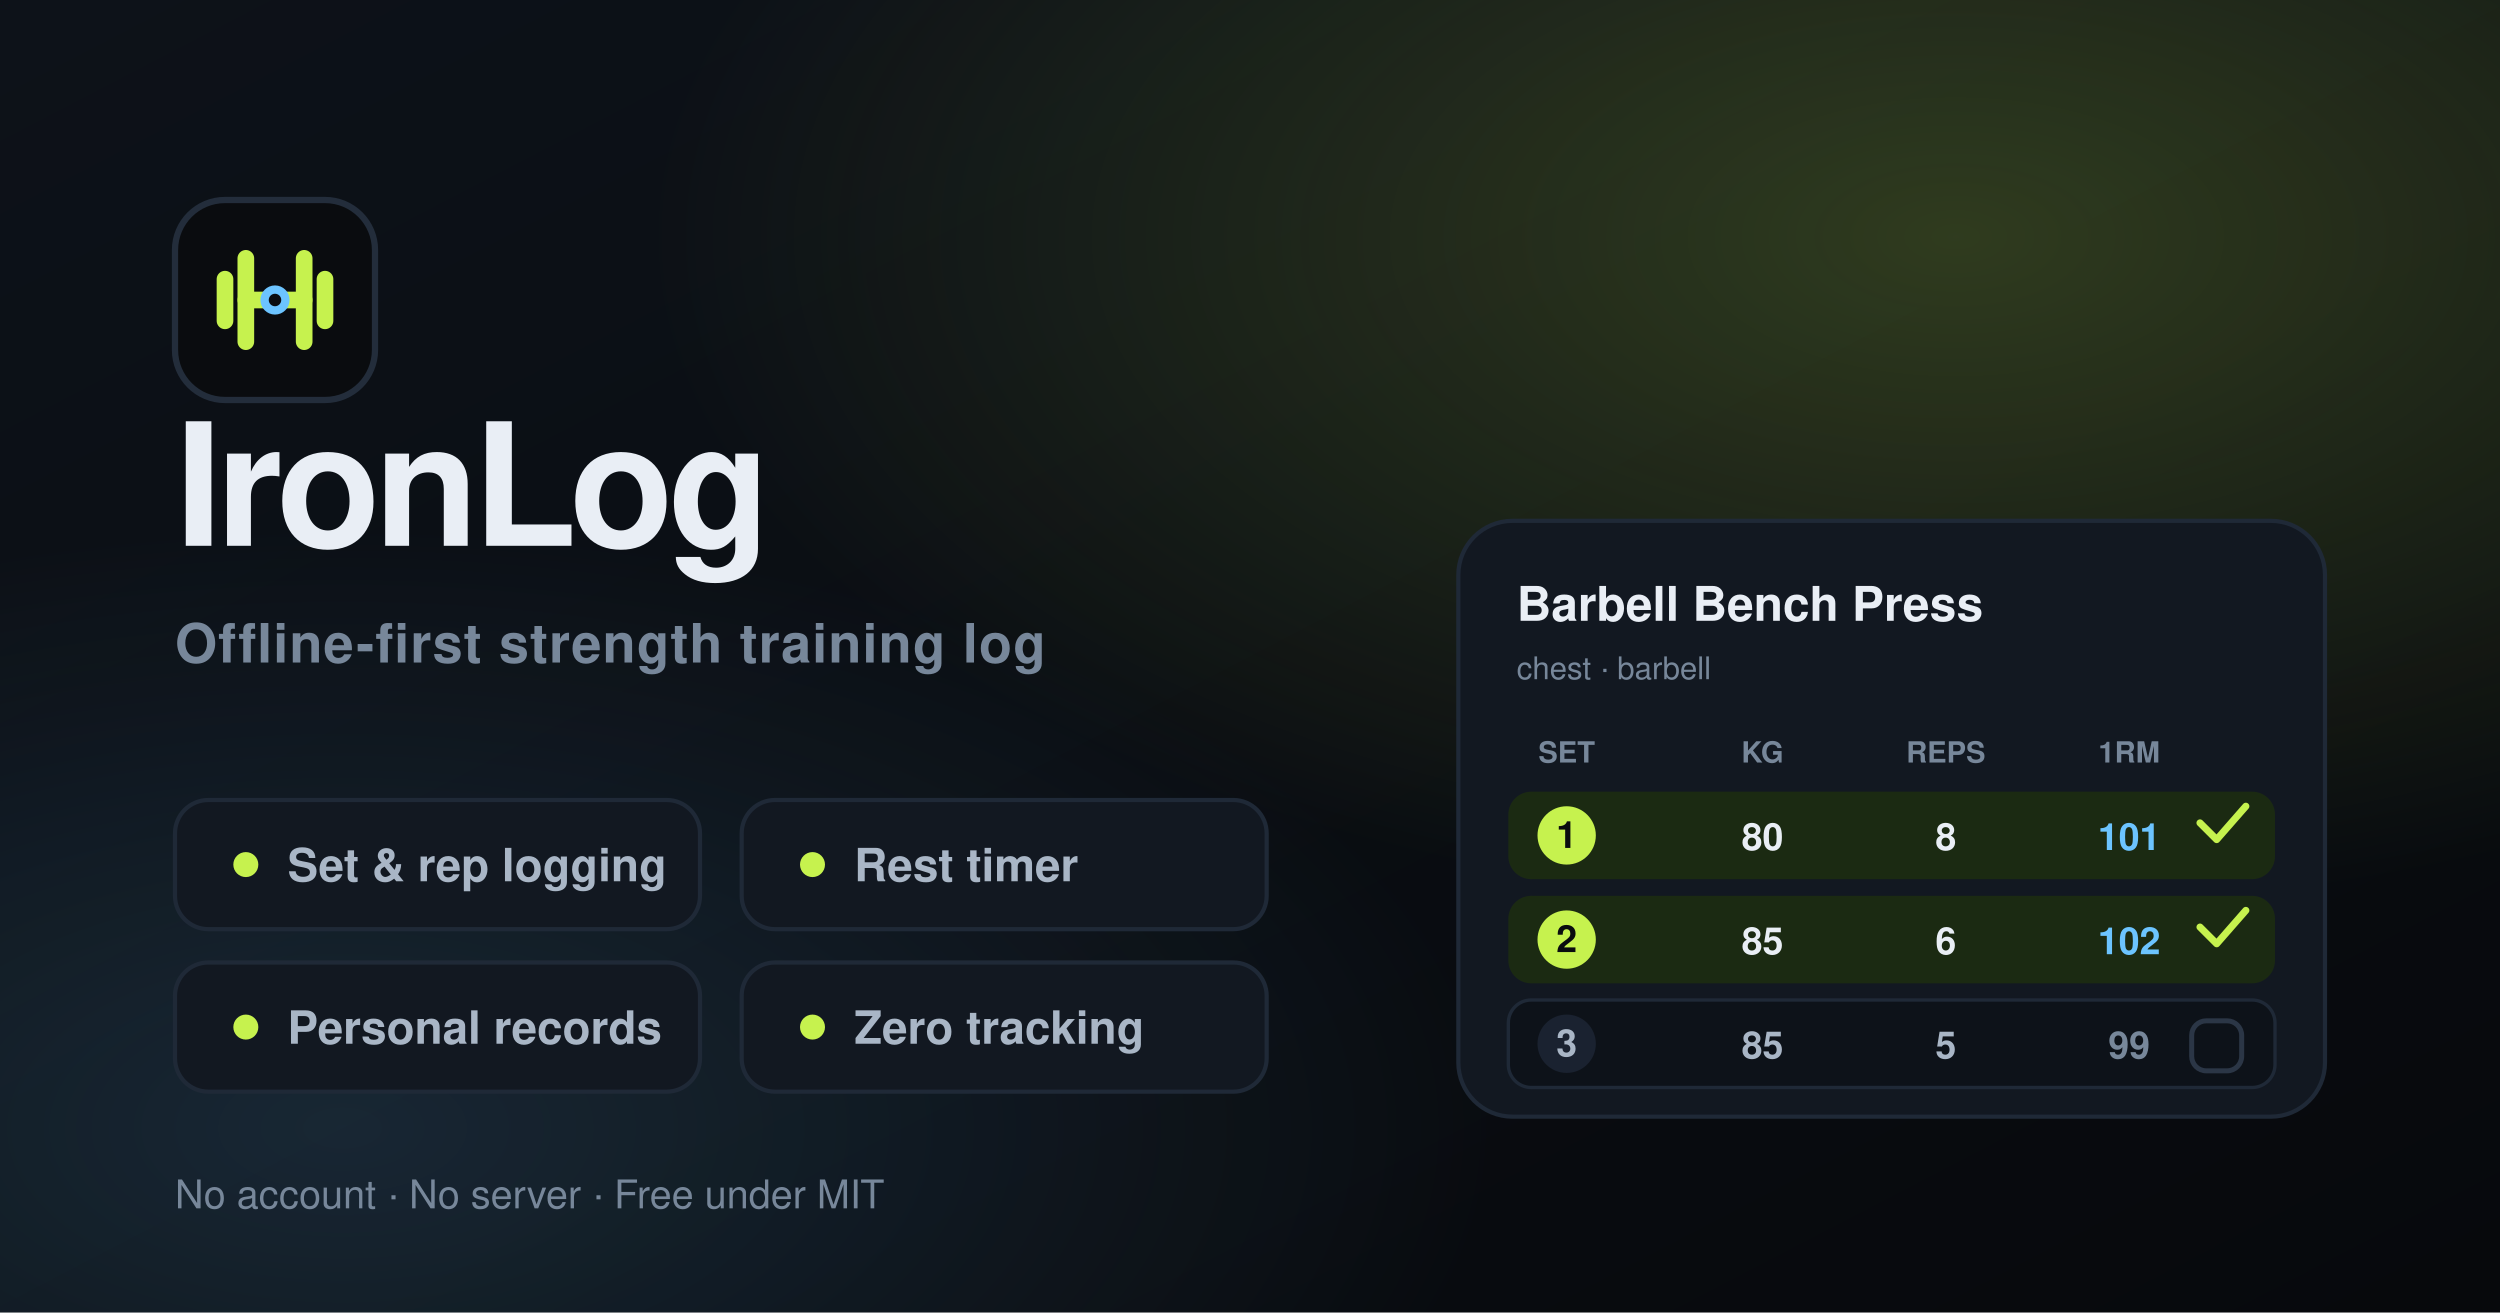
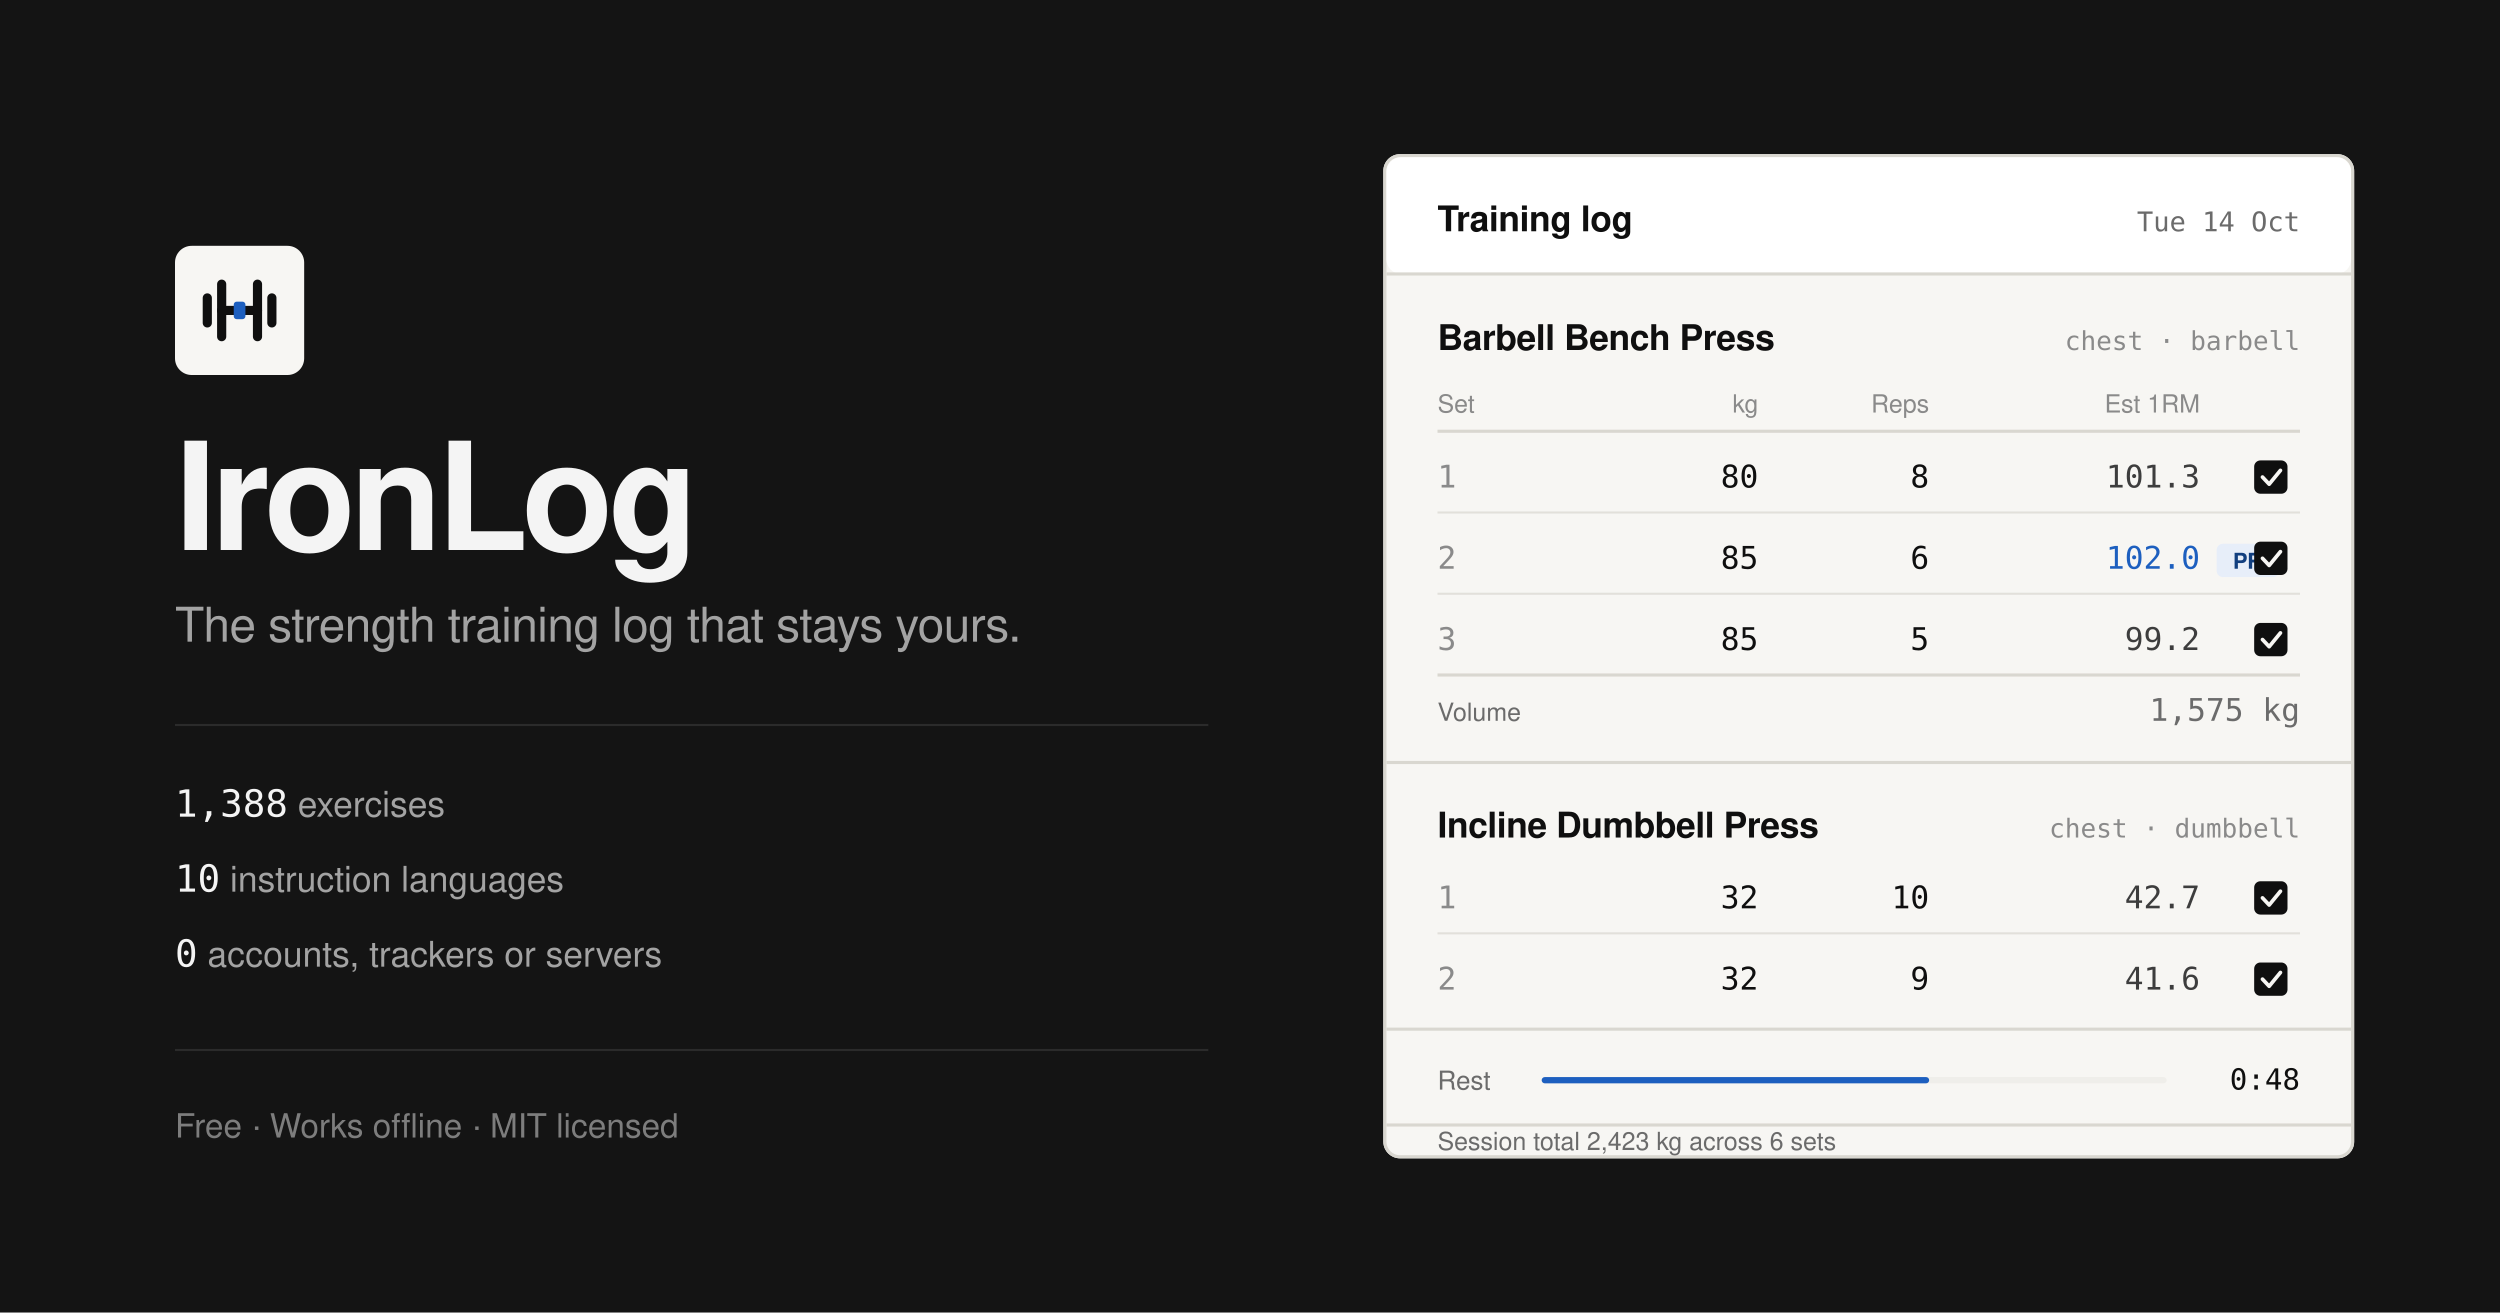
<svg xmlns="http://www.w3.org/2000/svg" width="1200" height="630" viewBox="0 0 1200 630" role="img" aria-label="IronLog — offline-first strength training log">
-   <defs>
-     <linearGradient id="bg" x1="0" y1="0" x2="1" y2="1">
-       <stop offset="0%" stop-color="#0d1219" />
-       <stop offset="100%" stop-color="#07090c" />
-     </linearGradient>
-     <radialGradient id="glowA" cx="78%" cy="18%" r="52%">
-       <stop offset="0%" stop-color="#c6f24e" stop-opacity="0.20" />
-       <stop offset="100%" stop-color="#c6f24e" stop-opacity="0" />
-     </radialGradient>
-     <radialGradient id="glowB" cx="14%" cy="86%" r="46%">
-       <stop offset="0%" stop-color="#6cc4ff" stop-opacity="0.14" />
-       <stop offset="100%" stop-color="#6cc4ff" stop-opacity="0" />
-     </radialGradient>
-   </defs>
-   <rect width="1200" height="630" fill="url(#bg)" />
-   <rect width="1200" height="630" fill="url(#glowA)" />
-   <rect width="1200" height="630" fill="url(#glowB)" />
-   <g transform="translate(84 96)">
-     <rect width="96" height="96" rx="24" fill="#0a0c0f" stroke="#232d3b" stroke-width="3" />
-     <g stroke="#c6f24e" stroke-width="8" stroke-linecap="round" fill="none">
-       <path d="M24 38v20" />
-       <path d="M34 28v40" />
-       <path d="M62 28v40" />
-       <path d="M72 38v20" />
-       <path d="M34 48h28" />
+   <rect width="1200" height="630" fill="#141414" />
+   <g transform="translate(664 74)">
+     <rect width="466" height="482" rx="8" fill="#f7f6f3" />
+     <rect x="0.75" y="0.75" width="464.5" height="480.5" rx="7.25" fill="none" stroke="#d9d7d0" stroke-width="1.5" />
+     <rect x="1.5" y="1.5" width="463" height="56" rx="7" fill="#ffffff" />
+     <text x="26" y="37" fill="#0f0f0f" font-family="Helvetica Neue, Helvetica, Arial, sans-serif" font-size="17" font-weight="600" letter-spacing="-0.2">Training log</text>
+     <text x="440" y="37" fill="#6b6b6b" font-family="ui-monospace, SFMono-Regular, Menlo, monospace" font-size="13" text-anchor="end">Tue 14 Oct</text>
+     <line x1="1.5" y1="57.5" x2="464.5" y2="57.5" stroke="#d9d7d0" stroke-width="1.5" />
+     <text x="26" y="94" fill="#0f0f0f" font-family="Helvetica Neue, Helvetica, Arial, sans-serif" font-size="17" font-weight="600" letter-spacing="-0.2">Barbell Bench Press</text>
+     <text x="440" y="94" fill="#8a8a8a" font-family="ui-monospace, SFMono-Regular, Menlo, monospace" font-size="12.5" text-anchor="end">chest · barbell</text>
+     <g fill="#8a8a8a" font-family="Helvetica Neue, Helvetica, Arial, sans-serif" font-size="12" font-weight="500">
+       <text x="26" y="124">Set</text>
+       <text x="180" y="124" text-anchor="end">kg</text>
+       <text x="262" y="124" text-anchor="end">Reps</text>
+       <text x="392" y="124" text-anchor="end">Est 1RM</text>
    </g>
-     <circle cx="48" cy="48" r="5" fill="#0a0c0f" stroke="#6cc4ff" stroke-width="4" />
+     <line x1="26" y1="133" x2="440" y2="133" stroke="#d9d7d0" stroke-width="1.5" />
+     <g font-family="ui-monospace, SFMono-Regular, Menlo, monospace" font-size="15">
+       <text x="26" y="160" fill="#8a8a8a">1</text>
+       <text x="180" y="160" fill="#0f0f0f" text-anchor="end">80</text>
+       <text x="262" y="160" fill="#0f0f0f" text-anchor="end">8</text>
+       <text x="392" y="160" fill="#3d3d3d" text-anchor="end">101.3</text>
+       <line x1="26" y1="172" x2="440" y2="172" stroke="#e2e0da" stroke-width="1" />
+       <text x="26" y="199" fill="#8a8a8a">2</text>
+       <text x="180" y="199" fill="#0f0f0f" text-anchor="end">85</text>
+       <text x="262" y="199" fill="#0f0f0f" text-anchor="end">6</text>
+       <text x="392" y="199" fill="#1d5fbf" text-anchor="end" font-weight="500">102.0</text>
+       <rect x="400" y="187" width="30" height="16" rx="3" fill="#e7eef9" />
+       <text x="415" y="199" fill="#123f7f" font-family="Helvetica Neue, Helvetica, Arial, sans-serif" font-size="10.5" font-weight="600" text-anchor="middle">PR</text>
+       <line x1="26" y1="211" x2="440" y2="211" stroke="#e2e0da" stroke-width="1" />
+       <text x="26" y="238" fill="#8a8a8a">3</text>
+       <text x="180" y="238" fill="#0f0f0f" text-anchor="end">85</text>
+       <text x="262" y="238" fill="#0f0f0f" text-anchor="end">5</text>
+       <text x="392" y="238" fill="#3d3d3d" text-anchor="end">99.2</text>
+       <line x1="26" y1="250" x2="440" y2="250" stroke="#d9d7d0" stroke-width="1.5" />
+       <text x="26" y="272" fill="#6b6b6b" font-family="Helvetica Neue, Helvetica, Arial, sans-serif" font-size="12" font-weight="500">Volume</text>
+       <text x="440" y="272" fill="#6b6b6b" text-anchor="end">1,575 kg</text>
+     </g>
+     <g>
+       <rect x="418" y="147" width="16" height="16" rx="3" fill="#0f0f0f" />
+       <path d="M422 155l3.2 3.4 5.4-6.6" stroke="#f7f6f3" stroke-width="1.8" fill="none" stroke-linecap="round" stroke-linejoin="round" />
+       <rect x="418" y="186" width="16" height="16" rx="3" fill="#0f0f0f" />
+       <path d="M422 194l3.2 3.4 5.4-6.6" stroke="#f7f6f3" stroke-width="1.8" fill="none" stroke-linecap="round" stroke-linejoin="round" />
+       <rect x="418" y="225" width="16" height="16" rx="3" fill="#0f0f0f" />
+       <path d="M422 233l3.2 3.4 5.4-6.6" stroke="#f7f6f3" stroke-width="1.8" fill="none" stroke-linecap="round" stroke-linejoin="round" />
+     </g>
+     <line x1="1.5" y1="292" x2="464.5" y2="292" stroke="#d9d7d0" stroke-width="1.5" />
+     <text x="26" y="328" fill="#0f0f0f" font-family="Helvetica Neue, Helvetica, Arial, sans-serif" font-size="17" font-weight="600" letter-spacing="-0.2">Incline Dumbbell Press</text>
+     <text x="440" y="328" fill="#8a8a8a" font-family="ui-monospace, SFMono-Regular, Menlo, monospace" font-size="12.5" text-anchor="end">chest · dumbbell</text>
+     <g font-family="ui-monospace, SFMono-Regular, Menlo, monospace" font-size="15">
+       <text x="26" y="362" fill="#8a8a8a">1</text>
+       <text x="180" y="362" fill="#0f0f0f" text-anchor="end">32</text>
+       <text x="262" y="362" fill="#0f0f0f" text-anchor="end">10</text>
+       <text x="392" y="362" fill="#3d3d3d" text-anchor="end">42.7</text>
+       <line x1="26" y1="374" x2="440" y2="374" stroke="#e2e0da" stroke-width="1" />
+       <text x="26" y="401" fill="#8a8a8a">2</text>
+       <text x="180" y="401" fill="#0f0f0f" text-anchor="end">32</text>
+       <text x="262" y="401" fill="#0f0f0f" text-anchor="end">9</text>
+       <text x="392" y="401" fill="#3d3d3d" text-anchor="end">41.6</text>
+     </g>
+     <g>
+       <rect x="418" y="349" width="16" height="16" rx="3" fill="#0f0f0f" />
+       <path d="M422 357l3.2 3.4 5.4-6.6" stroke="#f7f6f3" stroke-width="1.8" fill="none" stroke-linecap="round" stroke-linejoin="round" />
+       <rect x="418" y="388" width="16" height="16" rx="3" fill="#0f0f0f" />
+       <path d="M422 396l3.2 3.4 5.4-6.6" stroke="#f7f6f3" stroke-width="1.8" fill="none" stroke-linecap="round" stroke-linejoin="round" />
+     </g>
+     <line x1="1.5" y1="420" x2="464.5" y2="420" stroke="#d9d7d0" stroke-width="1.5" />
+     <text x="26" y="449" fill="#6b6b6b" font-family="Helvetica Neue, Helvetica, Arial, sans-serif" font-size="12.5">Rest</text>
+     <rect x="76" y="443" width="300" height="3" rx="1.5" fill="#efeeea" />
+     <rect x="76" y="443" width="186" height="3" rx="1.5" fill="#1d5fbf" />
+     <text x="440" y="449" fill="#0f0f0f" font-family="ui-monospace, SFMono-Regular, Menlo, monospace" font-size="14" text-anchor="end">0:48</text>
+     <line x1="1.5" y1="466" x2="464.5" y2="466" stroke="#d9d7d0" stroke-width="1.5" />
+     <text x="26" y="478" fill="#6b6b6b" font-family="Helvetica Neue, Helvetica, Arial, sans-serif" font-size="12">Session total 2,423 kg across 6 sets</text>
  </g>
-   <text x="84" y="262" fill="#e9eef5" font-family="Helvetica, Arial, sans-serif" font-size="82" font-weight="800" letter-spacing="-3">IronLog</text>
-   <text x="84" y="318" fill="#77879a" font-family="Helvetica, Arial, sans-serif" font-size="26" font-weight="600" letter-spacing="0.5">Offline-first strength training log</text>
-   <g font-family="Helvetica, Arial, sans-serif" font-size="22" font-weight="700">
-     <g transform="translate(84 384)">
-       <rect width="252" height="62" rx="16" fill="#121821" stroke="#1f2937" stroke-width="2" />
-       <circle cx="34" cy="31" r="6" fill="#c6f24e" />
-       <text x="54" y="39" fill="#a9b6c6">Set &amp; rep logging</text>
+   <g transform="translate(84 118)">
+     <rect width="62" height="62" rx="8" fill="#f7f6f3" />
+     <g stroke="#0f0f0f" stroke-width="4.4" stroke-linecap="round" fill="none">
+       <path d="M15.5 25v12" />
+       <path d="M22.4 18.4v25.2" />
+       <path d="M39.6 18.4v25.2" />
+       <path d="M46.5 25v12" />
+       <path d="M22.4 31h17.2" />
    </g>
-     <g transform="translate(356 384)">
-       <rect width="252" height="62" rx="16" fill="#121821" stroke="#1f2937" stroke-width="2" />
-       <circle cx="34" cy="31" r="6" fill="#c6f24e" />
-       <text x="54" y="39" fill="#a9b6c6">Rest timer</text>
-     </g>
-     <g transform="translate(84 462)">
-       <rect width="252" height="62" rx="16" fill="#121821" stroke="#1f2937" stroke-width="2" />
-       <circle cx="34" cy="31" r="6" fill="#c6f24e" />
-       <text x="54" y="39" fill="#a9b6c6">Personal records</text>
-     </g>
-     <g transform="translate(356 462)">
-       <rect width="252" height="62" rx="16" fill="#121821" stroke="#1f2937" stroke-width="2" />
-       <circle cx="34" cy="31" r="6" fill="#c6f24e" />
-       <text x="54" y="39" fill="#a9b6c6">Zero tracking</text>
-     </g>
+     <rect x="28.2" y="26.8" width="5.6" height="8.4" rx="1.4" fill="#1d5fbf" />
  </g>
-   <g transform="translate(700 250)">
-     <rect width="416" height="286" rx="26" fill="#121821" stroke="#1f2937" stroke-width="2" />
-     <text x="28" y="48" fill="#e9eef5" font-family="Helvetica, Arial, sans-serif" font-size="23" font-weight="800">Barbell Bench Press</text>
-     <text x="28" y="76" fill="#77879a" font-family="Helvetica, Arial, sans-serif" font-size="15">chest · barbell</text>
-     <g font-family="Helvetica, Arial, sans-serif" font-size="14" font-weight="700" text-anchor="middle">
-       <text x="52" y="116" fill="#77879a">SET</text>
-       <text x="146" y="116" fill="#77879a">KG</text>
-       <text x="234" y="116" fill="#77879a">REPS</text>
-       <text x="322" y="116" fill="#77879a">1RM</text>
-     </g>
-     <g font-family="Helvetica, Arial, sans-serif" font-size="18" font-weight="700" text-anchor="middle">
-       <rect x="24" y="130" width="368" height="42" rx="11" fill="#1b2a12" />
-       <circle cx="52" cy="151" r="14" fill="#c6f24e" />
-       <text x="52" y="157" fill="#0a0c0f">1</text>
-       <text x="146" y="158" fill="#e9eef5">80</text>
-       <text x="234" y="158" fill="#e9eef5">8</text>
-       <text x="322" y="158" fill="#6cc4ff">101</text>
-       <path d="M356 145l8 8 14-16" stroke="#c6f24e" stroke-width="3.4" fill="none" stroke-linecap="round" stroke-linejoin="round" />
-       <rect x="24" y="180" width="368" height="42" rx="11" fill="#1b2a12" />
-       <circle cx="52" cy="201" r="14" fill="#c6f24e" />
-       <text x="52" y="207" fill="#0a0c0f">2</text>
-       <text x="146" y="208" fill="#e9eef5">85</text>
-       <text x="234" y="208" fill="#e9eef5">6</text>
-       <text x="322" y="208" fill="#6cc4ff">102</text>
-       <path d="M356 195l8 8 14-16" stroke="#c6f24e" stroke-width="3.4" fill="none" stroke-linecap="round" stroke-linejoin="round" />
-       <rect x="24" y="230" width="368" height="42" rx="11" fill="#0d1219" stroke="#1f2937" stroke-width="1.6" />
-       <circle cx="52" cy="251" r="14" fill="#1a2230" />
-       <text x="52" y="257" fill="#a9b6c6">3</text>
-       <text x="146" y="258" fill="#a9b6c6">85</text>
-       <text x="234" y="258" fill="#a9b6c6">5</text>
-       <text x="322" y="258" fill="#77879a">99</text>
-       <rect x="352" y="240" width="24" height="24" rx="7" fill="none" stroke="#2b3646" stroke-width="2.4" />
-     </g>
+   <text x="84" y="264" fill="#f4f4f4" font-family="Helvetica Neue, Helvetica, Arial, sans-serif" font-size="72" font-weight="600" letter-spacing="-2.6">IronLog</text>
+   <text x="84" y="308" fill="#a3a3a3" font-family="Helvetica Neue, Helvetica, Arial, sans-serif" font-size="23" font-weight="400" letter-spacing="-0.3">The strength training log that stays yours.</text>
+   <line x1="84" y1="348" x2="580" y2="348" stroke="#2b2b2b" stroke-width="1" />
+   <g font-family="Helvetica Neue, Helvetica, Arial, sans-serif" font-size="17" fill="#a3a3a3">
+     <text x="84" y="392">
+       <tspan font-family="ui-monospace, SFMono-Regular, Menlo, monospace" font-size="18" fill="#f4f4f4">1,388</tspan> exercises
+     </text>
+     <text x="84" y="428">
+       <tspan font-family="ui-monospace, SFMono-Regular, Menlo, monospace" font-size="18" fill="#f4f4f4">10</tspan> instruction languages
+     </text>
+     <text x="84" y="464">
+       <tspan font-family="ui-monospace, SFMono-Regular, Menlo, monospace" font-size="18" fill="#f4f4f4">0</tspan> accounts, trackers or servers
+     </text>
  </g>
-   <text x="84" y="580" fill="#77879a" font-family="Helvetica, Arial, sans-serif" font-size="19">No account · No server · Free under MIT</text>
+   <line x1="84" y1="504" x2="580" y2="504" stroke="#2b2b2b" stroke-width="1" />
+   <text x="84" y="546" fill="#7d7d7d" font-family="Helvetica Neue, Helvetica, Arial, sans-serif" font-size="16">Free · Works offline · MIT licensed</text>
</svg>
